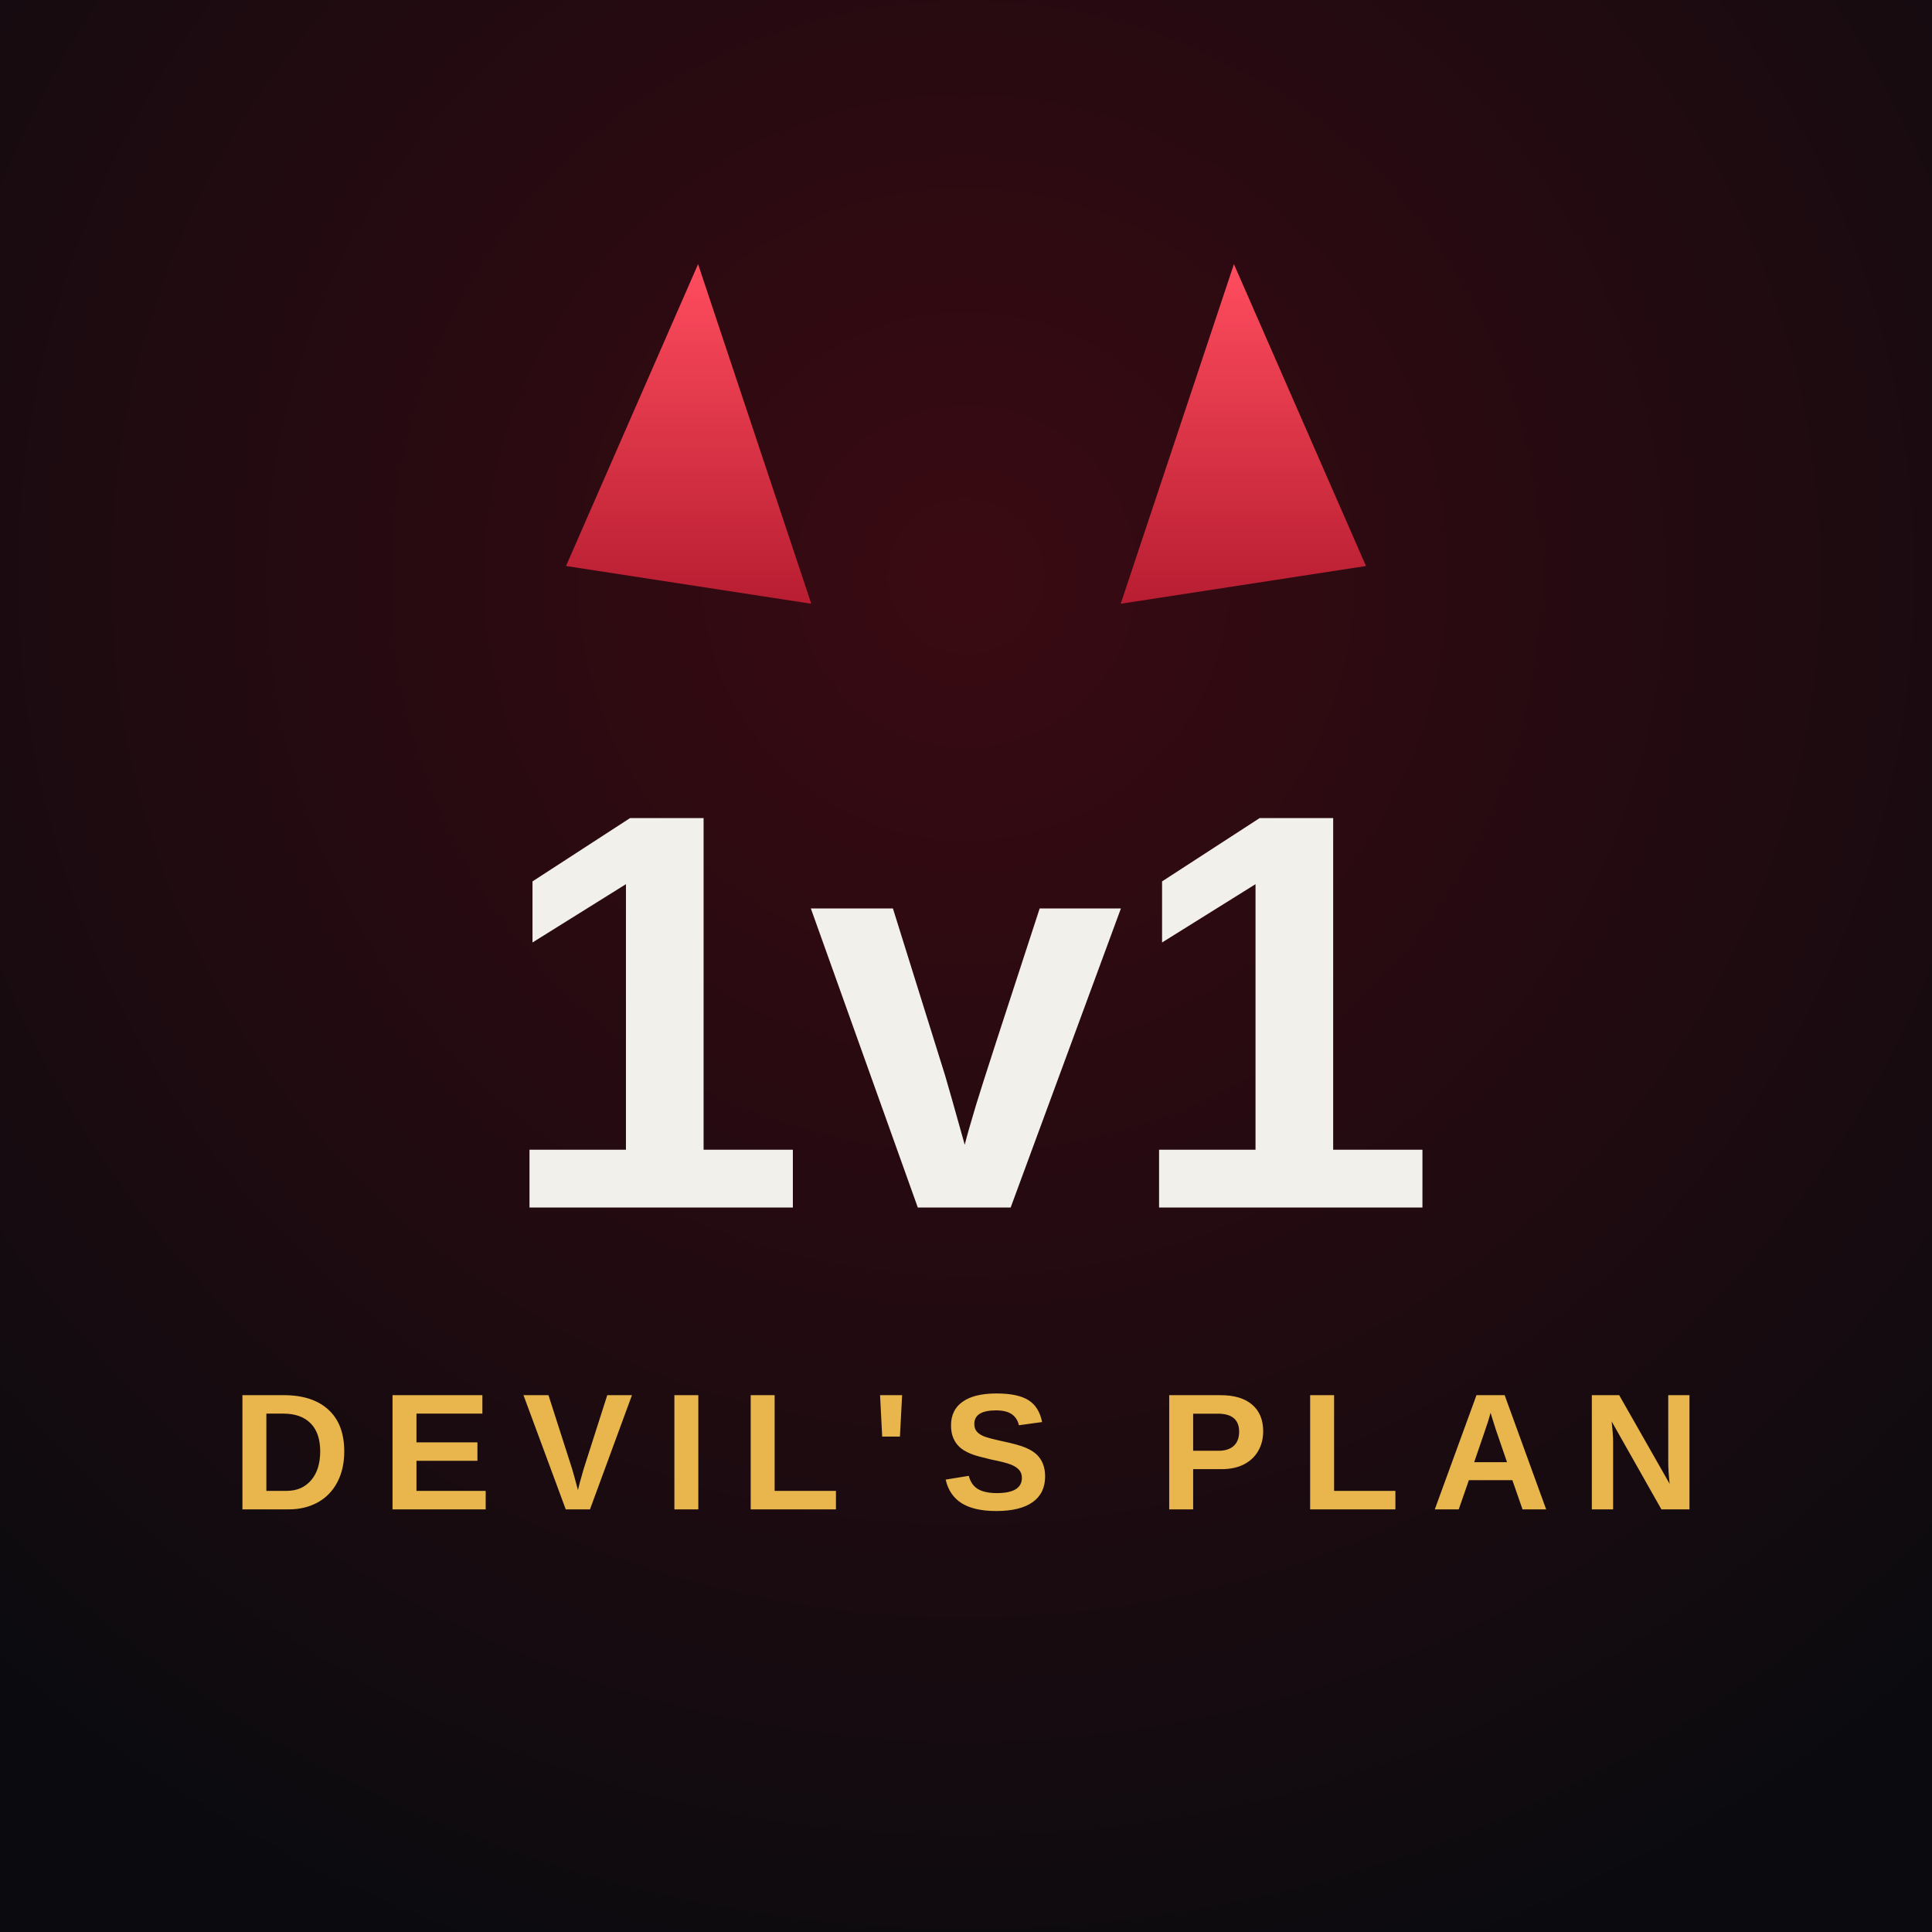
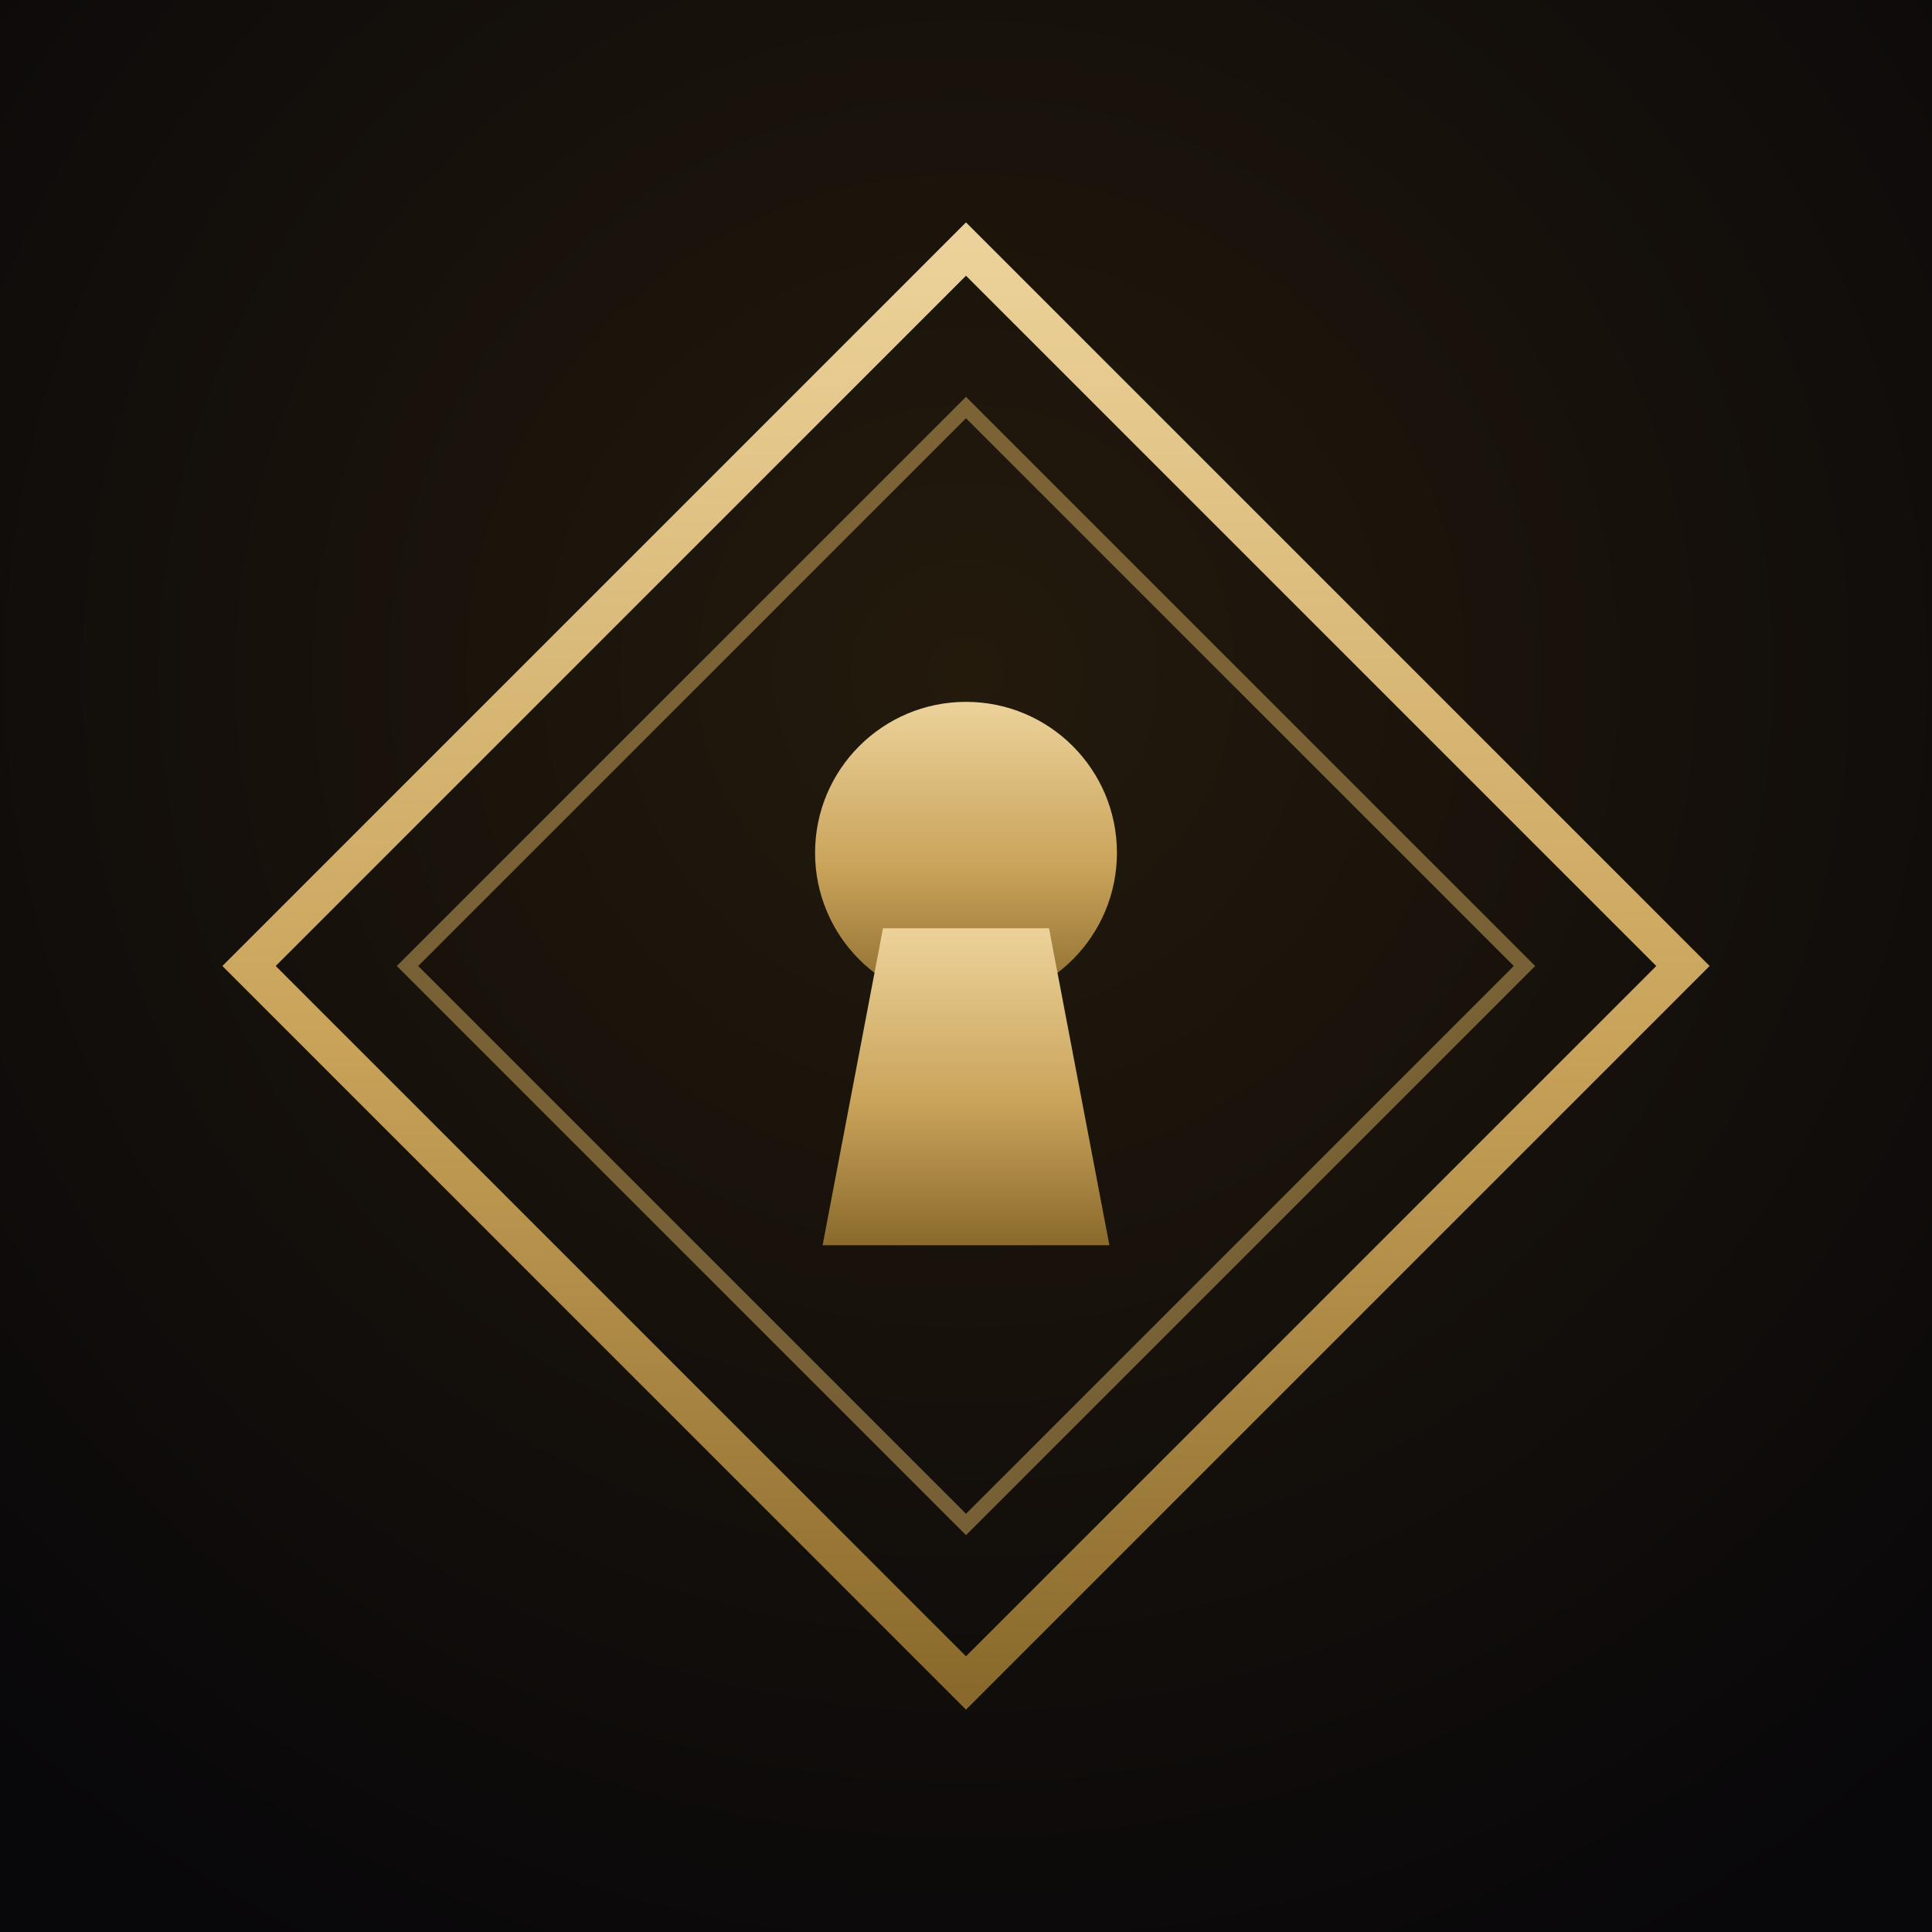
<svg xmlns="http://www.w3.org/2000/svg" viewBox="0 0 512 512">
  <defs>
-     <radialGradient id="g" cx="50%" cy="30%" r="75%">
-       <stop offset="0" stop-color="#3a0a12" />
-       <stop offset="1" stop-color="#0b0b0f" />
+     <radialGradient id="bg" cx="50%" cy="35%" r="75%">
+       <stop offset="0" stop-color="#231a0c" />
+       <stop offset="1" stop-color="#08070a" />
    </radialGradient>
-     <linearGradient id="r" x1="0" y1="0" x2="0" y2="1">
-       <stop offset="0" stop-color="#ff4d5e" />
-       <stop offset="1" stop-color="#b81d31" />
+     <linearGradient id="au" x1="0" y1="0" x2="0" y2="1">
+       <stop offset="0" stop-color="#ecd29a" />
+       <stop offset=".55" stop-color="#c9a35a" />
+       <stop offset="1" stop-color="#8a6a2c" />
    </linearGradient>
  </defs>
-   <rect width="512" height="512" rx="0" fill="url(#g)" />
-   <path d="M150 150 L185 70 L215 160 Z M362 150 L327 70 L297 160 Z" fill="url(#r)" />
-   <text x="256" y="320" text-anchor="middle" font-family="Arial Black, Arial, sans-serif" font-weight="900" font-size="150" fill="#f2f0ea">1v1</text>
-   <text x="256" y="400" text-anchor="middle" font-family="Arial, sans-serif" font-weight="700" font-size="44" letter-spacing="8" fill="#e8b64c">DEVIL'S PLAN</text>
+   <rect width="512" height="512" fill="url(#bg)" />
+   <path d="M256 66 L446 256 L256 446 L66 256 Z" fill="none" stroke="url(#au)" stroke-width="10" />
+   <path d="M256 108 L404 256 L256 404 L108 256 Z" fill="none" stroke="#c9a35a" stroke-width="4" opacity=".55" />
+   <circle cx="256" cy="226" r="40" fill="url(#au)" />
+   <path d="M234 246 L218 330 H294 L278 246 Z" fill="url(#au)" />
</svg>
